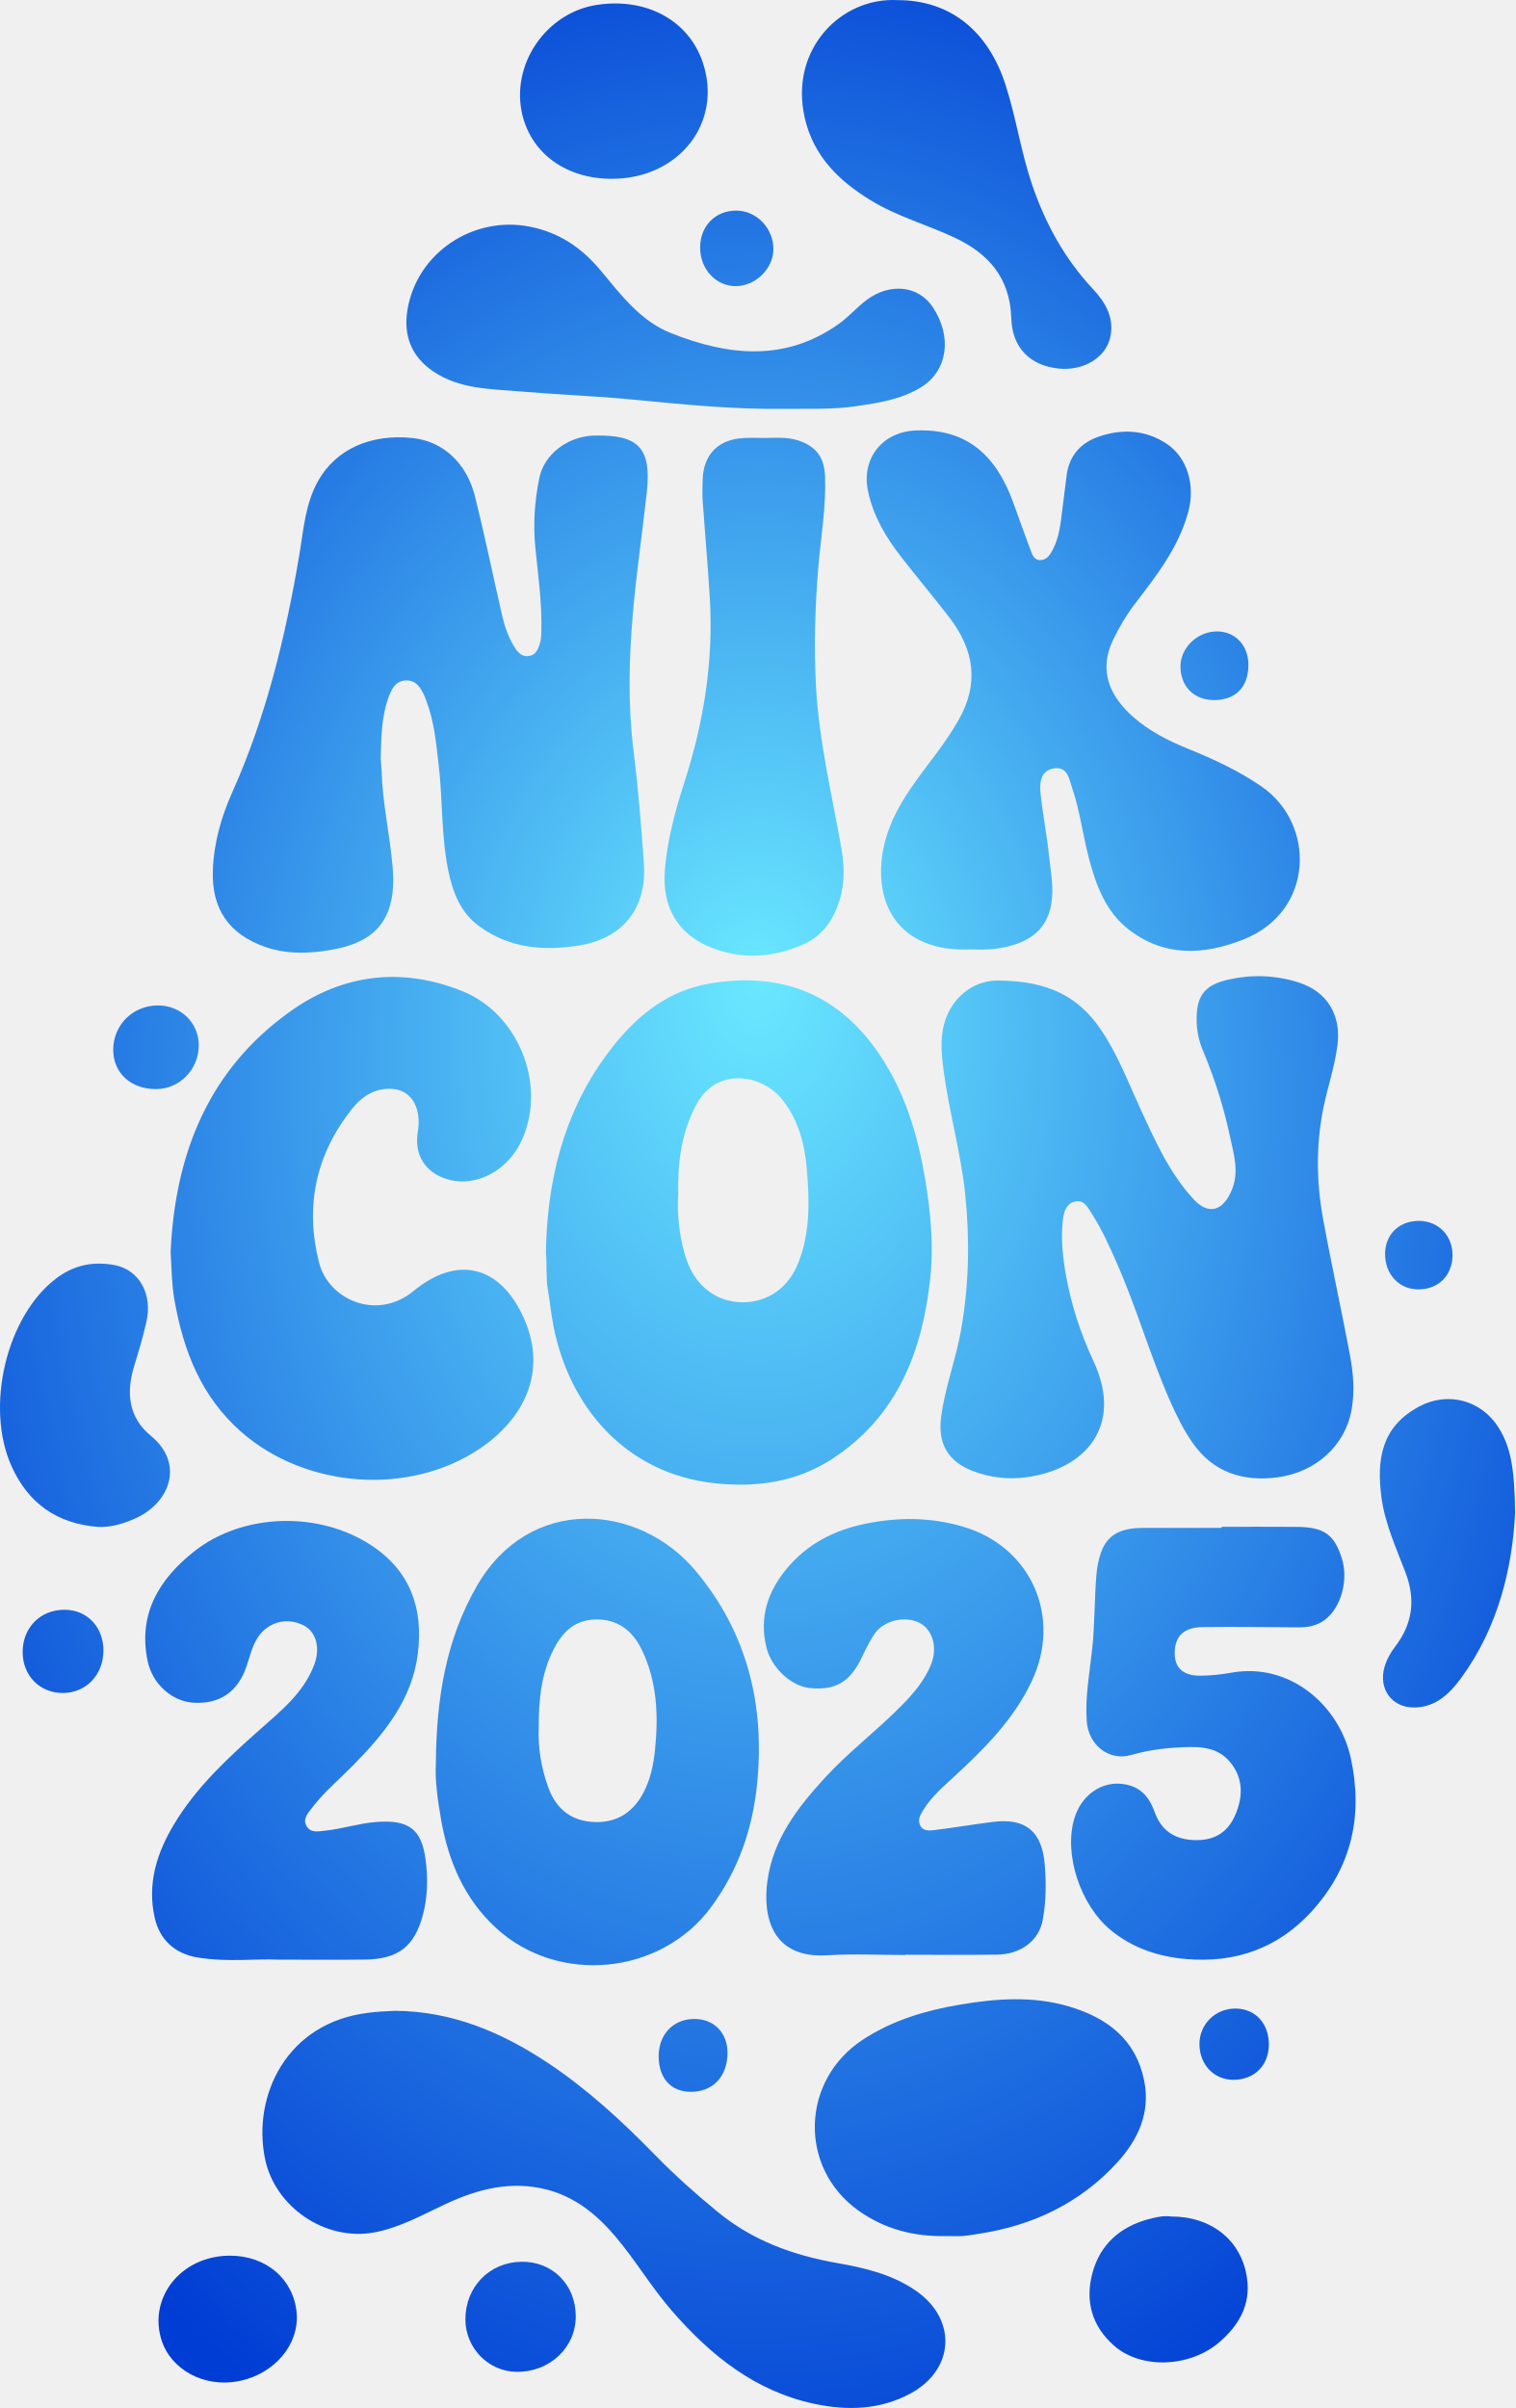
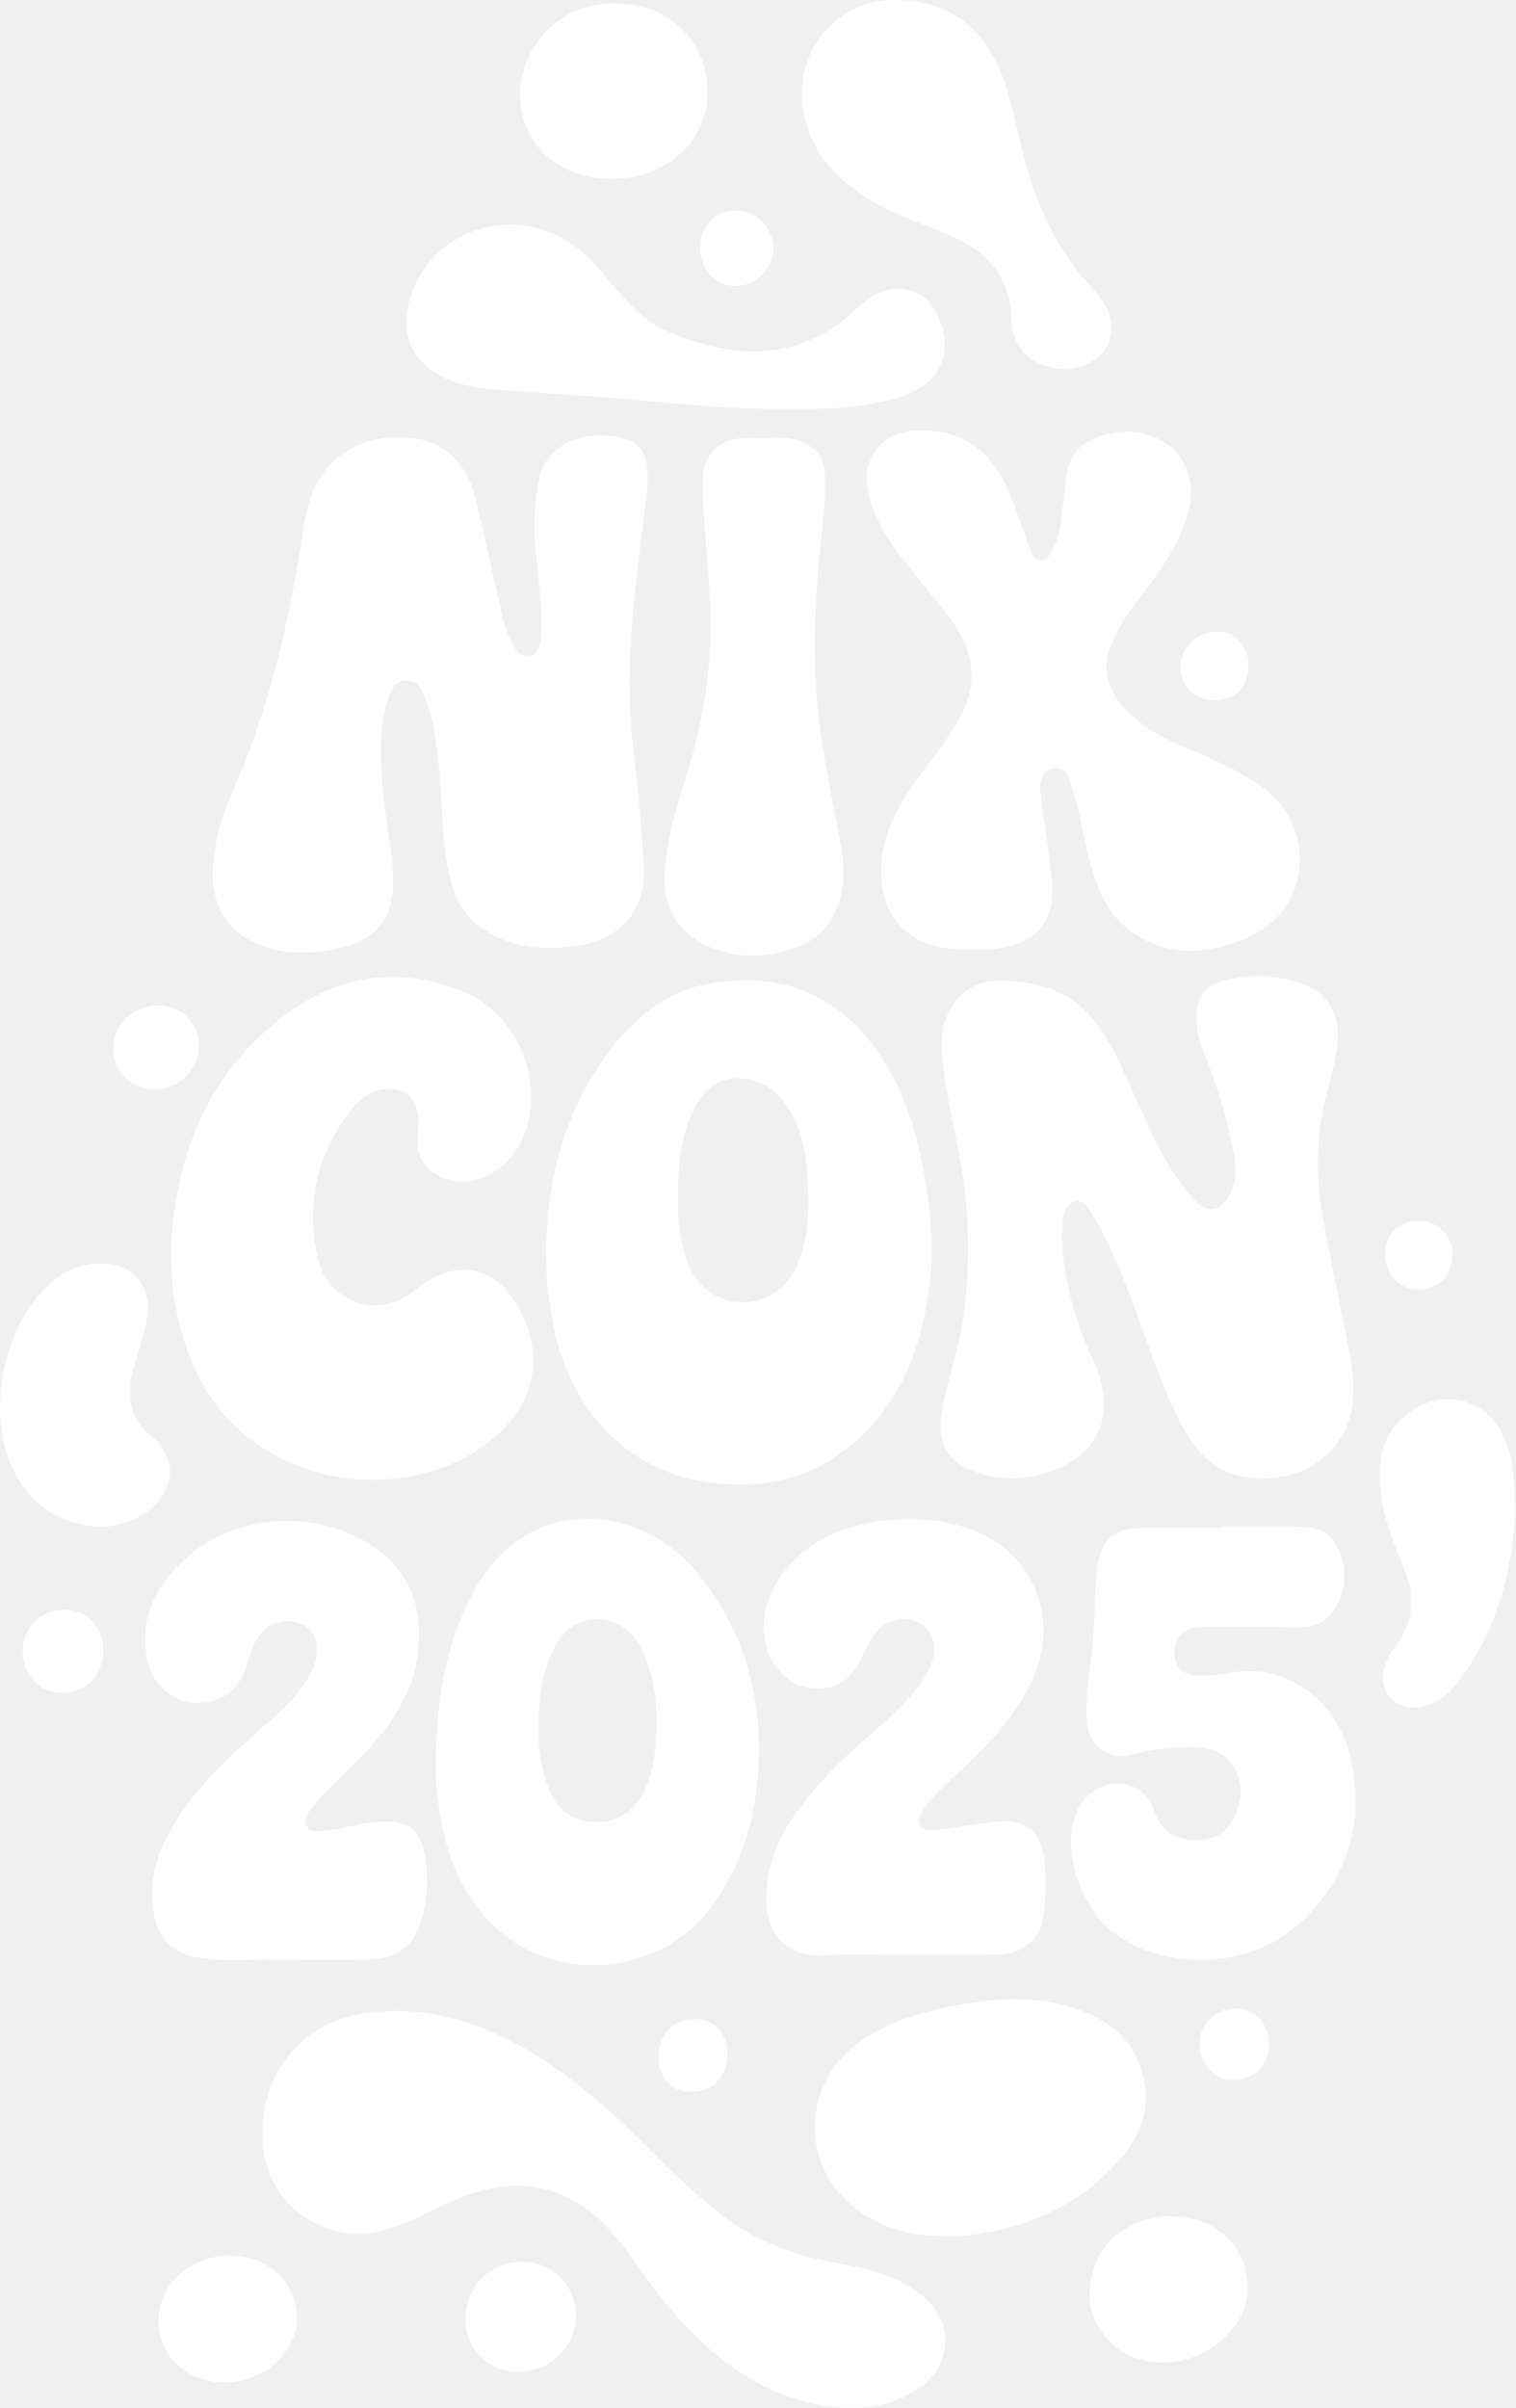
<svg xmlns="http://www.w3.org/2000/svg" id="a" width="619.26" height="984.17" viewBox="0 0 619.26 984.17">
-   <defs>
-     <radialGradient id="b" cx="309.63" cy="492.09" fx="309.63" fy="421.99" r="411.11" gradientTransform="translate(0 -170.79) scale(1 1.35)" gradientUnits="userSpaceOnUse">
-       <stop offset="0" stop-color="#6ae8ff" />
-       <stop offset="1" stop-color="#003dd4" />
-     </radialGradient>
-   </defs>
-   <path d="m156.01,315.2c.22,12.26,3.28,25.58,4.47,39.13,2.2,25.03-10.66,32.11-28.78,34.45-7.65.99-15.54.94-23.17-1.71-14.9-5.16-22.08-15.56-21.54-31.28.39-11.26,3.42-21.87,7.95-31.99,13.91-31.08,21.8-63.81,27.44-97.22,1.72-10.18,2.35-20.6,7.64-30.02,7.15-12.74,21.26-19.4,38.72-17.52,12.21,1.32,21.95,10.04,25.41,23.87,4.04,16.16,7.37,32.5,11.11,48.74,1.08,4.67,2.67,9.2,5.31,13.26,1.32,2.04,3,3.65,5.72,3.19,2.46-.42,3.39-2.22,4.17-4.42.64-1.79.73-3.54.79-5.36.36-11.51-1.27-22.9-2.42-34.29-.98-9.73-.32-19.28,1.62-28.7,1.99-9.68,11.39-16.72,21.72-17.29.33-.02.67,0,1-.01,17.84-.42,23.13,5.19,21.21,22.98-1.82,16.81-4.35,33.56-5.76,50.4-1.53,18.23-2,36.5.26,54.79,1.91,15.46,3.19,31.02,4.29,46.57,1.42,19.96-10.16,31.02-26.35,33.63-14.54,2.35-28.39,1.22-40.77-7.7-7.76-5.59-10.94-13.83-12.79-22.74-2.98-14.38-2.26-29.11-3.99-43.62-1.04-8.7-1.78-17.44-4.96-25.72-.23-.61-.4-1.25-.67-1.84-1.54-3.41-3.35-6.79-7.67-6.69-4.41.1-6.06,3.82-7.27,7.2-2.76,7.75-2.88,15.93-3.07,24.05-.04,1.49.18,2.99.38,5.86Zm230.76,100.67c-2.71,6.89-2.04,14.12-1.15,21.17,2.19,17.22,7.15,33.96,8.91,51.3,1.9,18.66,1.52,37.12-1.78,55.56-2.13,11.86-6.5,23.18-8.08,35.19-1.44,10.89,2.72,18.22,13.01,22.15,6.99,2.67,14.29,3.5,21.53,2.56,24.52-3.18,40.08-21.07,27.71-47.54-5.26-11.24-9.1-22.99-11.27-35.23-1.25-7.06-2.01-14.2-1.33-21.34.32-3.38.92-7.48,4.81-8.56,4.03-1.12,5.68,2.67,7.41,5.39,3.89,6.11,6.84,12.72,9.78,19.34,8.21,18.53,13.72,38.1,21.88,56.65,2.59,5.89,5.43,11.64,9.09,16.96,8.49,12.34,20.7,16.16,34.78,14.34,16.08-2.08,27.71-13.35,30.3-27.26,1.44-7.75.78-15.26-.61-22.73-3.5-18.83-7.73-37.53-11.1-56.38-2.65-14.79-2.77-29.67.23-44.56,1.73-8.57,4.62-16.86,5.76-25.58,1.62-12.33-4.11-22.04-15.91-25.78-9.37-2.97-18.98-3.31-28.54-1.18-10.12,2.26-13.34,6.81-13.09,17.28.1,4.03.95,7.9,2.49,11.57,4.79,11.44,8.59,23.22,11.13,35.33,1.5,7.14,3.89,14.3.71,21.91-3.57,8.54-9.48,10.36-15.64,3.66-9.76-10.61-15.58-23.67-21.53-36.56-5.18-11.23-9.49-22.85-16.6-33.13-8.83-12.78-20.8-19.51-41.67-19.65-8.31-.12-17.21,4.85-21.25,15.12Zm-162.86,111.11c.84,4.86,1.32,9.8,2.25,14.68,6.36,33.21,29.46,60.55,65.79,64.53,17.37,1.9,33.87-.49,48.49-10.11,26.3-17.31,36.57-43.67,39.78-73.67,1.43-13.34.2-26.54-1.96-39.7-3.15-19.24-8.67-37.58-20.15-53.69-16.8-23.56-39.87-31.76-67.81-27.09-18.86,3.15-32.13,15.04-42.89,29.88-17.42,24.04-23.84,51.52-24.28,80.31.51,5.23-.05,10.01.78,14.85Zm60.81-75.72c8.16-15.21,26.67-12.29,34.97-1.91,6.52,8.16,9.18,17.96,10.04,28.06,1.12,13.05,1.56,26.14-3.46,38.77-6.9,17.38-24.85,19.09-35.13,12.57-8.2-5.21-11.12-13.74-12.8-22.67-1.16-6.2-1.52-12.54-1.12-18.25-.28-13.19,1.4-25.23,7.49-36.58Zm130.17-65.25c8.02-2.67,13.22-7.66,14.76-16.34,1.22-6.91-.22-13.59-.93-20.32-.88-8.38-2.56-16.68-3.42-25.06-.45-4.34-.05-9.35,5.47-10.23,5.64-.9,6.18,4.31,7.47,8.08,3.27,9.57,4.38,19.66,7.02,29.38,2.89,10.65,6.77,20.99,15.67,28.06,14.68,11.66,31.12,10.84,47.43,4.34,29.01-11.57,29.38-47.29,7.25-62.49-9.38-6.45-19.48-11.12-29.88-15.34-8.18-3.32-16.03-7.29-22.61-13.11-8.7-7.69-14.7-18.24-8-31.8,2.49-5.04,5.27-9.86,8.69-14.31,8.97-11.68,18.05-23.28,21.93-37.91,2.84-10.72-.49-21.98-8.85-27.56-8.75-5.83-18.47-6.23-28.12-2.83-7.17,2.53-11.81,7.8-12.8,15.71-.58,4.6-1.19,9.19-1.74,13.8-.67,5.58-1.22,11.18-3.81,16.33-1.17,2.34-2.57,4.54-5.37,4.51-2.59-.03-3.25-2.57-3.98-4.51-2.39-6.29-4.64-12.64-6.92-18.97-7.07-19.69-19.4-30.5-40.16-29.48-13.48.66-22.01,11.55-19.21,24.78,2.15,10.17,7.24,18.74,13.46,26.75,6.51,8.4,13.37,16.53,19.84,24.95,10.09,13.14,12.25,27.04,3.66,41.93-2.82,4.89-5.96,9.52-9.35,14.02-9.35,12.43-19.26,24.62-21.73,40.68-2.44,15.92,2.75,32.56,21.73,37.63,5.03,1.34,10.16,1.51,15.31,1.34,5.84.27,11.59-.17,17.19-2.04Zm-343.6,145.19c3.62,20.84,10.96,39.72,27.43,54.13,26.28,22.98,68.57,26.2,97.48,6.67,17.87-12.08,27.56-31.14,18.11-52.81-9.52-21.82-27.12-26.47-45.18-11.61-15.19,12.5-34.85,3.57-38.71-11.51-5.9-23.07-1.31-44.36,13.58-63.02,4.22-5.29,10.1-8.87,17.38-7.88,7.22.98,10.93,8.21,9.39,17.5-1.55,9.36,3.08,16.7,12.2,19.34,12.02,3.48,25.39-3.97,30.86-17.21,9.29-22.48-2.25-50.63-24.89-59.73-24.61-9.89-48.58-7.01-69.86,8-33.79,23.82-47.55,58.46-49.33,98.63.39,6.58.41,13.08,1.52,19.49Zm78.74,291.52c-32.77,4.16-46.87,33.64-41.76,59.34,3.98,20.02,24.72,34.03,44.66,30.35,10.63-1.96,19.81-7.24,29.36-11.68,13.22-6.15,26.81-9.57,41.31-5.8,11.48,2.99,20.28,10.14,27.84,19.03,8.28,9.75,14.79,20.84,23.2,30.51,15.87,18.24,34.06,32.91,58.41,38.03,13.46,2.83,26.68,2.44,39.13-4.29,17.98-9.71,19.08-30.2,2.29-41.89-9.76-6.79-20.99-9.41-32.41-11.42-17.83-3.14-34.35-9.1-48.59-20.78-8.9-7.3-17.47-14.91-25.5-23.13-13.5-13.82-27.62-26.91-43.75-37.67-19.04-12.7-39.46-21.35-62.79-21.48-3.83.14-7.59.38-11.41.86Zm30.27-78.86c3.05,16.95,9.43,32.17,22.49,44.16,25.46,23.38,67.45,19.17,87.87-8.59,11.02-14.98,16.83-31.59,18.73-49.85,3.38-32.61-3.93-62.37-25.16-87.67-23.13-27.56-67.96-31.18-89.5,6.6-12.3,21.57-16.41,45.1-16.59,72.75-.38,5.51.64,14.09,2.17,22.6Zm45.93-69.66c3.56-7.02,8.56-12.09,17.05-12.31,9.05-.24,15.16,4.49,18.91,12.12,6.41,13.05,6.97,27.04,5.53,41.22-.6,5.91-1.8,11.7-4.53,17.06-4.13,8.13-10.71,12.63-19.88,12.4-9.38-.23-15.79-4.97-19.11-13.89-3.11-8.35-4.28-16.96-4.02-24.01-.05-12.47,1.14-22.9,6.05-32.59Zm-76.82,126.69c13.48-.23,20.06-5.45,23.47-18.36,1.94-7.34,2.04-14.91,1.09-22.31-1.65-12.96-7.16-16.6-20.44-15.54-6.98.56-13.59,2.81-20.52,3.51-2.93.3-5.9,1.07-7.65-1.77-1.81-2.93.51-5.37,2.17-7.54,4.86-6.39,11.03-11.54,16.64-17.23,12.84-13.01,24.29-26.9,26.62-45.92,2.23-18.21-2.95-33.48-18.82-44.01-21.34-14.17-52.58-13.49-72.68,2.41-14.12,11.17-22.88,25.35-19.01,44.49,1.96,9.69,10.05,16.87,19.13,17.31,10.56.51,17.79-4.53,21.32-14.79,1.39-4.04,2.27-8.26,4.67-11.93,4.15-6.32,11.94-8.39,18.75-4.88,5.14,2.65,6.86,9.26,4.27,16.12-4.38,11.56-13.8,18.98-22.56,26.76-12.97,11.53-25.64,23.28-34.67,38.29-7.09,11.78-11.11,24.36-7.95,38.33,2.02,8.95,8.23,14.62,17.28,16.16,12.42,2.11,24.94.44,32.9.93,14.99,0,25.49.14,35.99-.04Zm220.69-1.97c12.49,0,24.99.15,37.48-.05,9.82-.15,17.05-5.8,18.59-14.06,1.42-7.58,1.48-15.26.83-22.88-1.14-13.55-7.9-18.96-21.19-17.3-7.88.99-15.73,2.33-23.61,3.3-2.21.27-4.93.66-6.16-2.02-1.09-2.37.32-4.5,1.52-6.42,3.21-5.14,7.76-9.08,12.17-13.14,12.5-11.51,24.46-23.41,31.91-39.08,12.54-26.36-.12-55.14-28.04-63.32-13.15-3.85-26.39-3.95-39.83-1.2-12.78,2.61-23.71,8.22-32.12,18.26-7.85,9.38-11.38,20.03-8.4,32.27,2.03,8.37,10.14,15.9,17.79,16.65,10.51,1.03,16.42-2.51,21.2-12.53,1.56-3.27,3.13-6.57,5.15-9.56,3.84-5.68,12.86-7.66,18.71-4.42,5.18,2.86,7.12,10.01,4.53,16.64-2.59,6.63-7.1,11.89-11.99,16.88-10.15,10.34-21.8,19.08-31.6,29.78-11.07,12.09-20.96,24.93-23.34,41.79-2.09,14.76,1.76,32.03,24.43,30.63,10.62-.66,21.31-.11,31.97-.11,0-.03,0-.07,0-.1Zm129.25-174.47c-10.32,0-20.65.03-30.97,0-8.04-.03-15.29,1.2-18.41,10.18-1.04,3.01-1.58,6.02-1.85,9.18-.84,10.11-.61,20.26-1.74,30.38-1.08,9.71-2.89,19.38-2.2,29.26.69,9.96,9.31,16.38,18.09,13.85,6-1.73,12.33-2.71,18.57-3.05,7.73-.42,16.02-1.04,21.78,5.74,5.59,6.59,5.56,14.24,2.23,21.89-3.17,7.28-8.78,10.56-17.09,10.17-7.7-.36-13.12-3.92-15.81-11.42-1.77-4.94-4.51-9.12-9.99-10.84-9.63-3.01-19.42,2.56-22.74,13.09-4.63,14.71,2.31,35.9,15.03,46.2,8.94,7.23,19.3,10.63,30.57,11.59,20.29,1.74,37.71-4.48,51.43-19.62,16.2-17.87,20.94-38.92,15.9-62.31-4.71-21.86-25-39.38-48.87-35.1-4.23.76-8.58,1.23-12.88,1.23-6.88,0-10.28-3.3-10.26-9.26.02-6.87,3.7-10.52,11.51-10.61,12.99-.15,25.99,0,38.98.11,3.93.04,7.58-.64,10.79-3,6.71-4.94,9.87-16.43,6.99-25.31-3.17-9.79-7.29-12.67-18.61-12.76-10.15-.08-20.31-.02-30.46-.02,0,.15,0,.29,0,.44Zm-195.43-445.41c-10.42.55-16.46,6.77-16.72,17.12-.07,2.83-.19,5.67,0,8.49.93,13.26,2.12,26.5,2.92,39.76,1.55,25.77-2.47,50.8-10.38,75.29-3.76,11.63-6.93,23.39-7.97,35.69-1.23,14.6,4.7,25.96,18.16,31.58,12.79,5.35,25.84,4.59,38.49-1.01,7.77-3.44,12.21-9.95,14.67-17.79,2.18-6.95,2.07-14.21.84-21.25-3.85-21.99-9.17-43.74-10.4-66.14-.9-16.47-.4-32.94.98-49.36,1.03-12.23,3.19-24.37,2.71-36.72-.3-7.8-3.63-12.27-11.01-14.69-4.51-1.48-9.2-1.04-13.82-1.01-2.83,0-5.66-.13-8.48.02Zm89.69,734.82c2.14-.15,4.27-.56,6.39-.88,22.13-3.36,41.39-12.5,56.61-29.12,8.59-9.39,13.68-20.39,11.04-33.53-3.41-16.92-15.26-25.71-30.8-30.29-14.67-4.33-29.64-3.24-44.43-.74-14.03,2.37-27.54,6.34-39.71,14.3-25.31,16.53-26.44,52.21-1.99,69.77,10.88,7.81,23.14,10.88,36.39,10.53,2.17,0,4.34.12,6.49-.03Zm-43.76-747.84c9.3-1.36,18.57-2.73,26.81-7.88,10.67-6.67,12.67-20.63,4.48-32.77-5.87-8.69-17.55-9.92-27.13-2.62-3.83,2.91-7.04,6.66-10.93,9.46-22.11,15.86-45.59,13.21-68.98,3.87-12.4-4.95-20.42-15.72-28.73-25.68-7.68-9.2-16.9-15.43-28.92-17.78-23.01-4.49-45.9,10.63-49.87,33.76-1.8,10.49,1.39,19.3,10.59,25.48,10.76,7.23,23.21,7.08,35.34,8.12,15.23,1.3,30.53,1.84,45.75,3.3,20.7,1.98,41.37,4.1,62.2,3.82,9.81-.11,19.64.35,29.39-1.07Zm-20.97-118.03c3.56,15.81,13.96,25.92,27.05,33.91,10.75,6.56,22.96,9.92,34.29,15.24,14,6.57,22.62,16.62,23.12,32.9.37,12.16,7.71,19.4,19.4,20.6,9.94,1.02,19.19-4.36,21.05-12.77,1.74-7.87-1.86-14.18-7.05-19.72-11.47-12.25-19.34-26.51-24.79-42.36-4.57-13.31-6.56-27.25-10.79-40.6C403.95,12.39,388.2.04,366.8.05c-23.08-1.24-44.17,20.17-37.91,47.93ZM54.95,620.75c14.31-6.16,20.73-22.37,6.73-33.91-9.4-7.75-10.15-17.92-6.73-28.93,1.81-5.81,3.52-11.67,4.88-17.6,2.63-11.43-2.94-21.33-12.92-23.23-8.68-1.66-16.56-.12-23.83,5.34-20.37,15.3-29.34,52.51-18.34,76.88,6.9,15.29,18.7,23.43,35.28,24.76,5.33.24,10.24-1.29,14.93-3.31Zm557.62-37.19c-7.06-11.33-20.77-14.98-32.51-8.71-15.53,8.3-17.42,21.74-15.44,37,1.41,10.85,6.06,20.84,9.89,30.97,4.2,11.12,2.8,20.96-4.32,30.24-1.91,2.49-3.4,5.18-4.3,8.26-2.6,8.88,2.97,16.66,12.18,16.55,8.71-.1,14.44-5.63,19.07-11.95,15.61-21.31,21.02-45.89,22.12-67.49-.16-18.84-2.01-27.36-6.7-34.87ZM287.19,25.36c-5.83-17.11-23.04-26.42-43.18-23.37-20.94,3.17-35.47,24.64-30.48,45.05,3.89,15.92,18.09,26.05,36.53,26.04,27.56-.02,45.52-23.09,37.13-47.71Zm182.11,881.66c-11.55,3.17-19.67,10.36-22.79,21.98-3.07,11.44-.27,21.7,8.85,29.71,11.03,9.67,30.89,8.95,43-1.42,8.02-6.87,12.87-15.34,11.35-26.1-2.19-15.47-14.48-25.34-31.14-25.29-2.79-.44-6.09.26-9.26,1.13Zm-403.1,49.96c3.69,10.9,16.63,19.29,31.97,16.08,13.93-2.92,24.28-14.81,23.07-27.88-1.28-13.75-12.5-23.31-27.33-23.27-20.04.05-33.68,17.41-27.71,35.08Zm146.89-32.58c-13.09.2-22.91,10.33-22.87,23.6.03,11.67,9.42,21.27,20.92,21.39,13.57.15,24.24-9.92,24.19-22.82-.05-12.86-9.58-22.37-22.24-22.18ZM81.24,427.31c.05-9.26-7.35-16.47-16.81-16.38-10.25.09-18.19,8.07-18.15,18.21.04,9.46,7.29,16.05,17.56,15.98,9.61-.07,17.35-7.99,17.4-17.81Zm-54.79,230.61c-9.92-.05-17.19,7.25-17.19,17.27,0,9.67,6.96,16.75,16.45,16.75,9.45,0,16.53-7.41,16.56-17.31.03-9.63-6.62-16.66-15.82-16.71ZM300.94,116.94c7.92-.13,15.01-7.08,15.16-14.87.16-8.58-6.66-15.87-14.98-15.99-8.59-.13-14.93,6.22-14.96,14.99-.04,8.97,6.51,16.01,14.78,15.88Zm-18.62,738c9.07.02,14.98-6.22,15.03-15.88.04-8.19-5.46-13.87-13.46-13.9-8.62-.03-14.65,6.22-14.67,15.21-.02,8.98,4.98,14.55,13.09,14.57Zm236.29-19.06c.13-8.8-5.44-14.92-13.61-14.97-8.31-.05-14.88,6.52-14.75,14.74.13,8.26,6,14.37,13.82,14.39,8.5.02,14.41-5.74,14.54-14.16Zm-8.35-564.12c.03-8.02-5.52-13.83-13.07-13.69-7.99.14-14.8,6.85-14.7,14.48.11,8.16,5.66,13.61,13.82,13.58,8.77-.03,13.92-5.34,13.95-14.37Zm69.28,255.23c8.27.1,14.1-5.65,14.15-13.92.04-8.01-5.71-13.99-13.55-14.08-8.16-.09-13.93,5.41-14.02,13.36-.09,8.33,5.61,14.55,13.42,14.64Z" style="fill:url(#b); stroke-width:0px;" />
+   <path d="m156.01,315.2c.22,12.26,3.28,25.58,4.47,39.13,2.2,25.03-10.66,32.11-28.78,34.45-7.65.99-15.54.94-23.17-1.71-14.9-5.16-22.08-15.56-21.54-31.28.39-11.26,3.42-21.87,7.95-31.99,13.91-31.08,21.8-63.81,27.44-97.22,1.72-10.18,2.35-20.6,7.64-30.02,7.15-12.74,21.26-19.4,38.72-17.52,12.21,1.32,21.95,10.04,25.41,23.87,4.04,16.16,7.37,32.5,11.11,48.74,1.08,4.67,2.67,9.2,5.31,13.26,1.32,2.04,3,3.65,5.72,3.19,2.46-.42,3.39-2.22,4.17-4.42.64-1.79.73-3.54.79-5.36.36-11.51-1.27-22.9-2.42-34.29-.98-9.73-.32-19.28,1.62-28.7,1.99-9.68,11.39-16.72,21.72-17.29.33-.02.67,0,1-.01,17.84-.42,23.13,5.19,21.21,22.98-1.82,16.81-4.35,33.56-5.76,50.4-1.53,18.23-2,36.5.26,54.79,1.91,15.46,3.19,31.02,4.29,46.57,1.42,19.96-10.16,31.02-26.35,33.63-14.54,2.35-28.39,1.22-40.77-7.7-7.76-5.59-10.94-13.83-12.79-22.74-2.98-14.38-2.26-29.11-3.99-43.62-1.04-8.7-1.78-17.44-4.96-25.72-.23-.61-.4-1.25-.67-1.84-1.54-3.41-3.35-6.79-7.67-6.69-4.41.1-6.06,3.82-7.27,7.2-2.76,7.75-2.88,15.93-3.07,24.05-.04,1.49.18,2.99.38,5.86Zm230.76,100.67c-2.71,6.89-2.04,14.12-1.15,21.17,2.19,17.22,7.15,33.96,8.91,51.3,1.9,18.66,1.52,37.12-1.78,55.56-2.13,11.86-6.5,23.18-8.08,35.19-1.44,10.89,2.72,18.22,13.01,22.15,6.99,2.67,14.29,3.5,21.53,2.56,24.52-3.18,40.08-21.07,27.71-47.54-5.26-11.24-9.1-22.99-11.27-35.23-1.25-7.06-2.01-14.2-1.33-21.34.32-3.38.92-7.48,4.81-8.56,4.03-1.12,5.68,2.67,7.41,5.39,3.89,6.11,6.84,12.72,9.78,19.34,8.21,18.53,13.72,38.1,21.88,56.65,2.59,5.89,5.43,11.64,9.09,16.96,8.49,12.34,20.7,16.16,34.78,14.34,16.08-2.08,27.71-13.35,30.3-27.26,1.44-7.75.78-15.26-.61-22.73-3.5-18.83-7.73-37.53-11.1-56.38-2.65-14.79-2.77-29.67.23-44.56,1.73-8.57,4.62-16.86,5.76-25.58,1.62-12.33-4.11-22.04-15.91-25.78-9.37-2.97-18.98-3.31-28.54-1.18-10.12,2.26-13.34,6.81-13.09,17.28.1,4.03.95,7.9,2.49,11.57,4.79,11.44,8.59,23.22,11.13,35.33,1.5,7.14,3.89,14.3.71,21.91-3.57,8.54-9.48,10.36-15.64,3.66-9.76-10.61-15.58-23.67-21.53-36.56-5.18-11.23-9.49-22.85-16.6-33.13-8.83-12.78-20.8-19.51-41.67-19.65-8.31-.12-17.21,4.85-21.25,15.12Zm-162.86,111.11c.84,4.86,1.32,9.8,2.25,14.68,6.36,33.21,29.46,60.55,65.79,64.53,17.37,1.9,33.87-.49,48.49-10.11,26.3-17.31,36.57-43.67,39.78-73.67,1.43-13.34.2-26.54-1.96-39.7-3.15-19.24-8.67-37.58-20.15-53.69-16.8-23.56-39.87-31.76-67.81-27.09-18.86,3.15-32.13,15.04-42.89,29.88-17.42,24.04-23.84,51.52-24.28,80.31.51,5.23-.05,10.01.78,14.85Zm60.81-75.72c8.16-15.21,26.67-12.29,34.97-1.91,6.52,8.16,9.18,17.96,10.04,28.06,1.12,13.05,1.56,26.14-3.46,38.77-6.9,17.38-24.85,19.09-35.13,12.57-8.2-5.21-11.12-13.74-12.8-22.67-1.16-6.2-1.52-12.54-1.12-18.25-.28-13.19,1.4-25.23,7.49-36.58Zm130.17-65.25c8.02-2.67,13.22-7.66,14.76-16.34,1.22-6.91-.22-13.59-.93-20.32-.88-8.38-2.56-16.68-3.42-25.06-.45-4.34-.05-9.35,5.47-10.23,5.64-.9,6.18,4.31,7.47,8.08,3.27,9.57,4.38,19.66,7.02,29.38,2.89,10.65,6.77,20.99,15.67,28.06,14.68,11.66,31.12,10.84,47.43,4.34,29.01-11.57,29.38-47.29,7.25-62.49-9.38-6.45-19.48-11.12-29.88-15.34-8.18-3.32-16.03-7.29-22.61-13.11-8.7-7.69-14.7-18.24-8-31.8,2.49-5.04,5.27-9.86,8.69-14.31,8.97-11.68,18.05-23.28,21.93-37.91,2.84-10.72-.49-21.98-8.85-27.56-8.75-5.83-18.47-6.23-28.12-2.83-7.17,2.53-11.81,7.8-12.8,15.71-.58,4.6-1.19,9.19-1.74,13.8-.67,5.58-1.22,11.18-3.81,16.33-1.17,2.34-2.57,4.54-5.37,4.51-2.59-.03-3.25-2.57-3.98-4.51-2.39-6.29-4.64-12.64-6.92-18.97-7.07-19.69-19.4-30.5-40.16-29.48-13.48.66-22.01,11.55-19.21,24.78,2.15,10.17,7.24,18.74,13.46,26.75,6.51,8.4,13.37,16.53,19.84,24.95,10.09,13.14,12.25,27.04,3.66,41.93-2.82,4.89-5.96,9.52-9.35,14.02-9.35,12.43-19.26,24.62-21.73,40.68-2.44,15.92,2.75,32.56,21.73,37.63,5.03,1.34,10.16,1.51,15.31,1.34,5.84.27,11.59-.17,17.19-2.04Zm-343.6,145.19c3.62,20.84,10.96,39.72,27.43,54.13,26.28,22.98,68.57,26.2,97.48,6.67,17.87-12.08,27.56-31.14,18.11-52.81-9.52-21.82-27.12-26.47-45.18-11.61-15.19,12.5-34.85,3.57-38.71-11.51-5.9-23.07-1.31-44.36,13.58-63.02,4.22-5.29,10.1-8.87,17.38-7.88,7.22.98,10.93,8.21,9.39,17.5-1.55,9.36,3.08,16.7,12.2,19.34,12.02,3.48,25.39-3.97,30.86-17.21,9.29-22.48-2.25-50.63-24.89-59.73-24.61-9.89-48.58-7.01-69.86,8-33.79,23.82-47.55,58.46-49.33,98.63.39,6.58.41,13.08,1.52,19.49Zm78.74,291.52c-32.77,4.16-46.87,33.64-41.76,59.34,3.98,20.02,24.72,34.03,44.66,30.35,10.63-1.96,19.81-7.24,29.36-11.68,13.22-6.15,26.81-9.57,41.31-5.8,11.48,2.99,20.28,10.14,27.84,19.03,8.28,9.75,14.79,20.84,23.2,30.51,15.87,18.24,34.06,32.91,58.41,38.03,13.46,2.83,26.68,2.44,39.13-4.29,17.98-9.71,19.08-30.2,2.29-41.89-9.76-6.79-20.99-9.41-32.41-11.42-17.83-3.14-34.35-9.1-48.59-20.78-8.9-7.3-17.47-14.91-25.5-23.13-13.5-13.82-27.62-26.91-43.75-37.67-19.04-12.7-39.46-21.35-62.79-21.48-3.83.14-7.59.38-11.41.86Zm30.27-78.86c3.05,16.95,9.43,32.17,22.49,44.16,25.46,23.38,67.45,19.17,87.87-8.59,11.02-14.98,16.83-31.59,18.73-49.85,3.38-32.61-3.93-62.37-25.16-87.67-23.13-27.56-67.96-31.18-89.5,6.6-12.3,21.57-16.41,45.1-16.59,72.75-.38,5.51.64,14.09,2.17,22.6Zm45.93-69.66c3.56-7.02,8.56-12.09,17.05-12.31,9.05-.24,15.16,4.49,18.91,12.12,6.41,13.05,6.97,27.04,5.53,41.22-.6,5.91-1.8,11.7-4.53,17.06-4.13,8.13-10.71,12.63-19.88,12.4-9.38-.23-15.79-4.97-19.11-13.89-3.11-8.35-4.28-16.96-4.02-24.01-.05-12.47,1.14-22.9,6.05-32.59Zm-76.82,126.69c13.48-.23,20.06-5.45,23.47-18.36,1.94-7.34,2.04-14.91,1.09-22.31-1.65-12.96-7.16-16.6-20.44-15.54-6.98.56-13.59,2.81-20.52,3.51-2.93.3-5.9,1.07-7.65-1.77-1.81-2.93.51-5.37,2.17-7.54,4.86-6.39,11.03-11.54,16.64-17.23,12.84-13.01,24.29-26.9,26.62-45.92,2.23-18.21-2.95-33.48-18.82-44.01-21.34-14.17-52.58-13.49-72.68,2.41-14.12,11.17-22.88,25.35-19.01,44.49,1.96,9.69,10.05,16.87,19.13,17.31,10.56.51,17.79-4.53,21.32-14.79,1.39-4.04,2.27-8.26,4.67-11.93,4.15-6.32,11.94-8.39,18.75-4.88,5.14,2.65,6.86,9.26,4.27,16.12-4.38,11.56-13.8,18.98-22.56,26.76-12.97,11.53-25.64,23.28-34.67,38.29-7.09,11.78-11.11,24.36-7.95,38.33,2.02,8.95,8.23,14.62,17.28,16.16,12.42,2.11,24.94.44,32.9.93,14.99,0,25.49.14,35.99-.04Zm220.69-1.97c12.49,0,24.99.15,37.48-.05,9.82-.15,17.05-5.8,18.59-14.06,1.42-7.58,1.48-15.26.83-22.88-1.14-13.55-7.9-18.96-21.19-17.3-7.88.99-15.73,2.33-23.61,3.3-2.21.27-4.93.66-6.16-2.02-1.09-2.37.32-4.5,1.52-6.42,3.21-5.14,7.76-9.08,12.17-13.14,12.5-11.51,24.46-23.41,31.91-39.08,12.54-26.36-.12-55.14-28.04-63.32-13.15-3.85-26.39-3.95-39.83-1.2-12.78,2.61-23.71,8.22-32.12,18.26-7.85,9.38-11.38,20.03-8.4,32.27,2.03,8.37,10.14,15.9,17.79,16.65,10.51,1.03,16.42-2.51,21.2-12.53,1.56-3.27,3.13-6.57,5.15-9.56,3.84-5.68,12.86-7.66,18.71-4.42,5.18,2.86,7.12,10.01,4.53,16.64-2.59,6.63-7.1,11.89-11.99,16.88-10.15,10.34-21.8,19.08-31.6,29.78-11.07,12.09-20.96,24.93-23.34,41.79-2.09,14.76,1.76,32.03,24.43,30.63,10.62-.66,21.31-.11,31.97-.11,0-.03,0-.07,0-.1Zm129.25-174.47c-10.32,0-20.65.03-30.97,0-8.04-.03-15.29,1.2-18.41,10.18-1.04,3.01-1.58,6.02-1.85,9.18-.84,10.11-.61,20.26-1.74,30.38-1.08,9.71-2.89,19.38-2.2,29.26.69,9.96,9.31,16.38,18.09,13.85,6-1.73,12.33-2.71,18.57-3.05,7.73-.42,16.02-1.04,21.78,5.74,5.59,6.59,5.56,14.24,2.23,21.89-3.17,7.28-8.78,10.56-17.09,10.17-7.7-.36-13.12-3.92-15.81-11.42-1.77-4.94-4.51-9.12-9.99-10.84-9.63-3.01-19.42,2.56-22.74,13.09-4.63,14.71,2.31,35.9,15.03,46.2,8.94,7.23,19.3,10.63,30.57,11.59,20.29,1.74,37.71-4.48,51.43-19.62,16.2-17.87,20.94-38.92,15.9-62.31-4.71-21.86-25-39.38-48.87-35.1-4.23.76-8.58,1.23-12.88,1.23-6.88,0-10.28-3.3-10.26-9.26.02-6.87,3.7-10.52,11.51-10.61,12.99-.15,25.99,0,38.98.11,3.93.04,7.58-.64,10.79-3,6.71-4.94,9.87-16.43,6.99-25.31-3.17-9.79-7.29-12.67-18.61-12.76-10.15-.08-20.31-.02-30.46-.02,0,.15,0,.29,0,.44Zm-195.43-445.41c-10.42.55-16.46,6.77-16.72,17.12-.07,2.83-.19,5.67,0,8.49.93,13.26,2.12,26.5,2.92,39.76,1.55,25.77-2.47,50.8-10.38,75.29-3.76,11.63-6.93,23.39-7.97,35.69-1.23,14.6,4.7,25.96,18.16,31.58,12.79,5.35,25.84,4.59,38.49-1.01,7.77-3.44,12.21-9.95,14.67-17.79,2.18-6.95,2.07-14.21.84-21.25-3.85-21.99-9.17-43.74-10.4-66.14-.9-16.47-.4-32.94.98-49.36,1.03-12.23,3.19-24.37,2.71-36.72-.3-7.8-3.63-12.27-11.01-14.69-4.51-1.48-9.2-1.04-13.82-1.01-2.83,0-5.66-.13-8.48.02Zm89.69,734.82c2.14-.15,4.27-.56,6.39-.88,22.13-3.36,41.39-12.5,56.61-29.12,8.59-9.39,13.68-20.39,11.04-33.53-3.41-16.92-15.26-25.71-30.8-30.29-14.67-4.33-29.64-3.24-44.43-.74-14.03,2.37-27.54,6.34-39.71,14.3-25.31,16.53-26.44,52.21-1.99,69.77,10.88,7.81,23.14,10.88,36.39,10.53,2.17,0,4.34.12,6.49-.03Zm-43.76-747.84c9.3-1.36,18.57-2.73,26.81-7.88,10.67-6.67,12.67-20.63,4.48-32.77-5.87-8.69-17.55-9.92-27.13-2.62-3.83,2.91-7.04,6.66-10.93,9.46-22.11,15.86-45.59,13.21-68.98,3.87-12.4-4.95-20.42-15.72-28.73-25.68-7.68-9.2-16.9-15.43-28.92-17.78-23.01-4.49-45.9,10.63-49.87,33.76-1.8,10.49,1.39,19.3,10.59,25.48,10.76,7.23,23.21,7.08,35.34,8.12,15.23,1.3,30.53,1.84,45.75,3.3,20.7,1.98,41.37,4.1,62.2,3.82,9.81-.11,19.64.35,29.39-1.07Zm-20.97-118.03c3.56,15.81,13.96,25.92,27.05,33.91,10.75,6.56,22.96,9.92,34.29,15.24,14,6.57,22.62,16.62,23.12,32.9.37,12.16,7.71,19.4,19.4,20.6,9.94,1.02,19.19-4.36,21.05-12.77,1.74-7.87-1.86-14.18-7.05-19.72-11.47-12.25-19.34-26.51-24.79-42.36-4.57-13.31-6.56-27.25-10.79-40.6C403.95,12.39,388.2.04,366.8.05c-23.08-1.24-44.17,20.17-37.91,47.93ZM54.95,620.75c14.31-6.16,20.73-22.37,6.73-33.91-9.4-7.75-10.15-17.92-6.73-28.93,1.81-5.81,3.52-11.67,4.88-17.6,2.63-11.43-2.94-21.33-12.92-23.23-8.68-1.66-16.56-.12-23.83,5.34-20.37,15.3-29.34,52.51-18.34,76.88,6.9,15.29,18.7,23.43,35.28,24.76,5.33.24,10.24-1.29,14.93-3.31Zm557.62-37.19c-7.06-11.33-20.77-14.98-32.51-8.71-15.53,8.3-17.42,21.74-15.44,37,1.41,10.85,6.06,20.84,9.89,30.97,4.2,11.12,2.8,20.96-4.32,30.24-1.91,2.49-3.4,5.18-4.3,8.26-2.6,8.88,2.97,16.66,12.18,16.55,8.71-.1,14.44-5.63,19.07-11.95,15.61-21.31,21.02-45.89,22.12-67.49-.16-18.84-2.01-27.36-6.7-34.87ZM287.19,25.36c-5.83-17.11-23.04-26.42-43.18-23.37-20.94,3.17-35.47,24.64-30.48,45.05,3.89,15.92,18.09,26.05,36.53,26.04,27.56-.02,45.52-23.09,37.13-47.71Zm182.11,881.66c-11.55,3.17-19.67,10.36-22.79,21.98-3.07,11.44-.27,21.7,8.85,29.71,11.03,9.67,30.89,8.95,43-1.42,8.02-6.87,12.87-15.34,11.35-26.1-2.19-15.47-14.48-25.34-31.14-25.29-2.79-.44-6.09.26-9.26,1.13Zm-403.1,49.96c3.69,10.9,16.63,19.29,31.97,16.08,13.93-2.92,24.28-14.81,23.07-27.88-1.28-13.75-12.5-23.31-27.33-23.27-20.04.05-33.68,17.41-27.71,35.08Zm146.89-32.58c-13.09.2-22.91,10.33-22.87,23.6.03,11.67,9.42,21.27,20.92,21.39,13.57.15,24.24-9.92,24.19-22.82-.05-12.86-9.58-22.37-22.24-22.18ZM81.24,427.31c.05-9.26-7.35-16.47-16.81-16.38-10.25.09-18.19,8.07-18.15,18.21.04,9.46,7.29,16.05,17.56,15.98,9.61-.07,17.35-7.99,17.4-17.81Zm-54.79,230.61c-9.92-.05-17.19,7.25-17.19,17.27,0,9.67,6.96,16.75,16.45,16.75,9.45,0,16.53-7.41,16.56-17.31.03-9.63-6.62-16.66-15.82-16.71ZM300.94,116.94c7.92-.13,15.01-7.08,15.16-14.87.16-8.58-6.66-15.87-14.98-15.99-8.59-.13-14.93,6.22-14.96,14.99-.04,8.97,6.51,16.01,14.78,15.88Zm-18.62,738c9.07.02,14.98-6.22,15.03-15.88.04-8.19-5.46-13.87-13.46-13.9-8.62-.03-14.65,6.22-14.67,15.21-.02,8.98,4.98,14.55,13.09,14.57Zm236.29-19.06c.13-8.8-5.44-14.92-13.61-14.97-8.31-.05-14.88,6.52-14.75,14.74.13,8.26,6,14.37,13.82,14.39,8.5.02,14.41-5.74,14.54-14.16Zm-8.35-564.12c.03-8.02-5.52-13.83-13.07-13.69-7.99.14-14.8,6.85-14.7,14.48.11,8.16,5.66,13.61,13.82,13.58,8.77-.03,13.92-5.34,13.95-14.37Zm69.28,255.23c8.27.1,14.1-5.65,14.15-13.92.04-8.01-5.71-13.99-13.55-14.08-8.16-.09-13.93,5.41-14.02,13.36-.09,8.33,5.61,14.55,13.42,14.64Z" style="fill:white; stroke-width:0px;" />
</svg>
